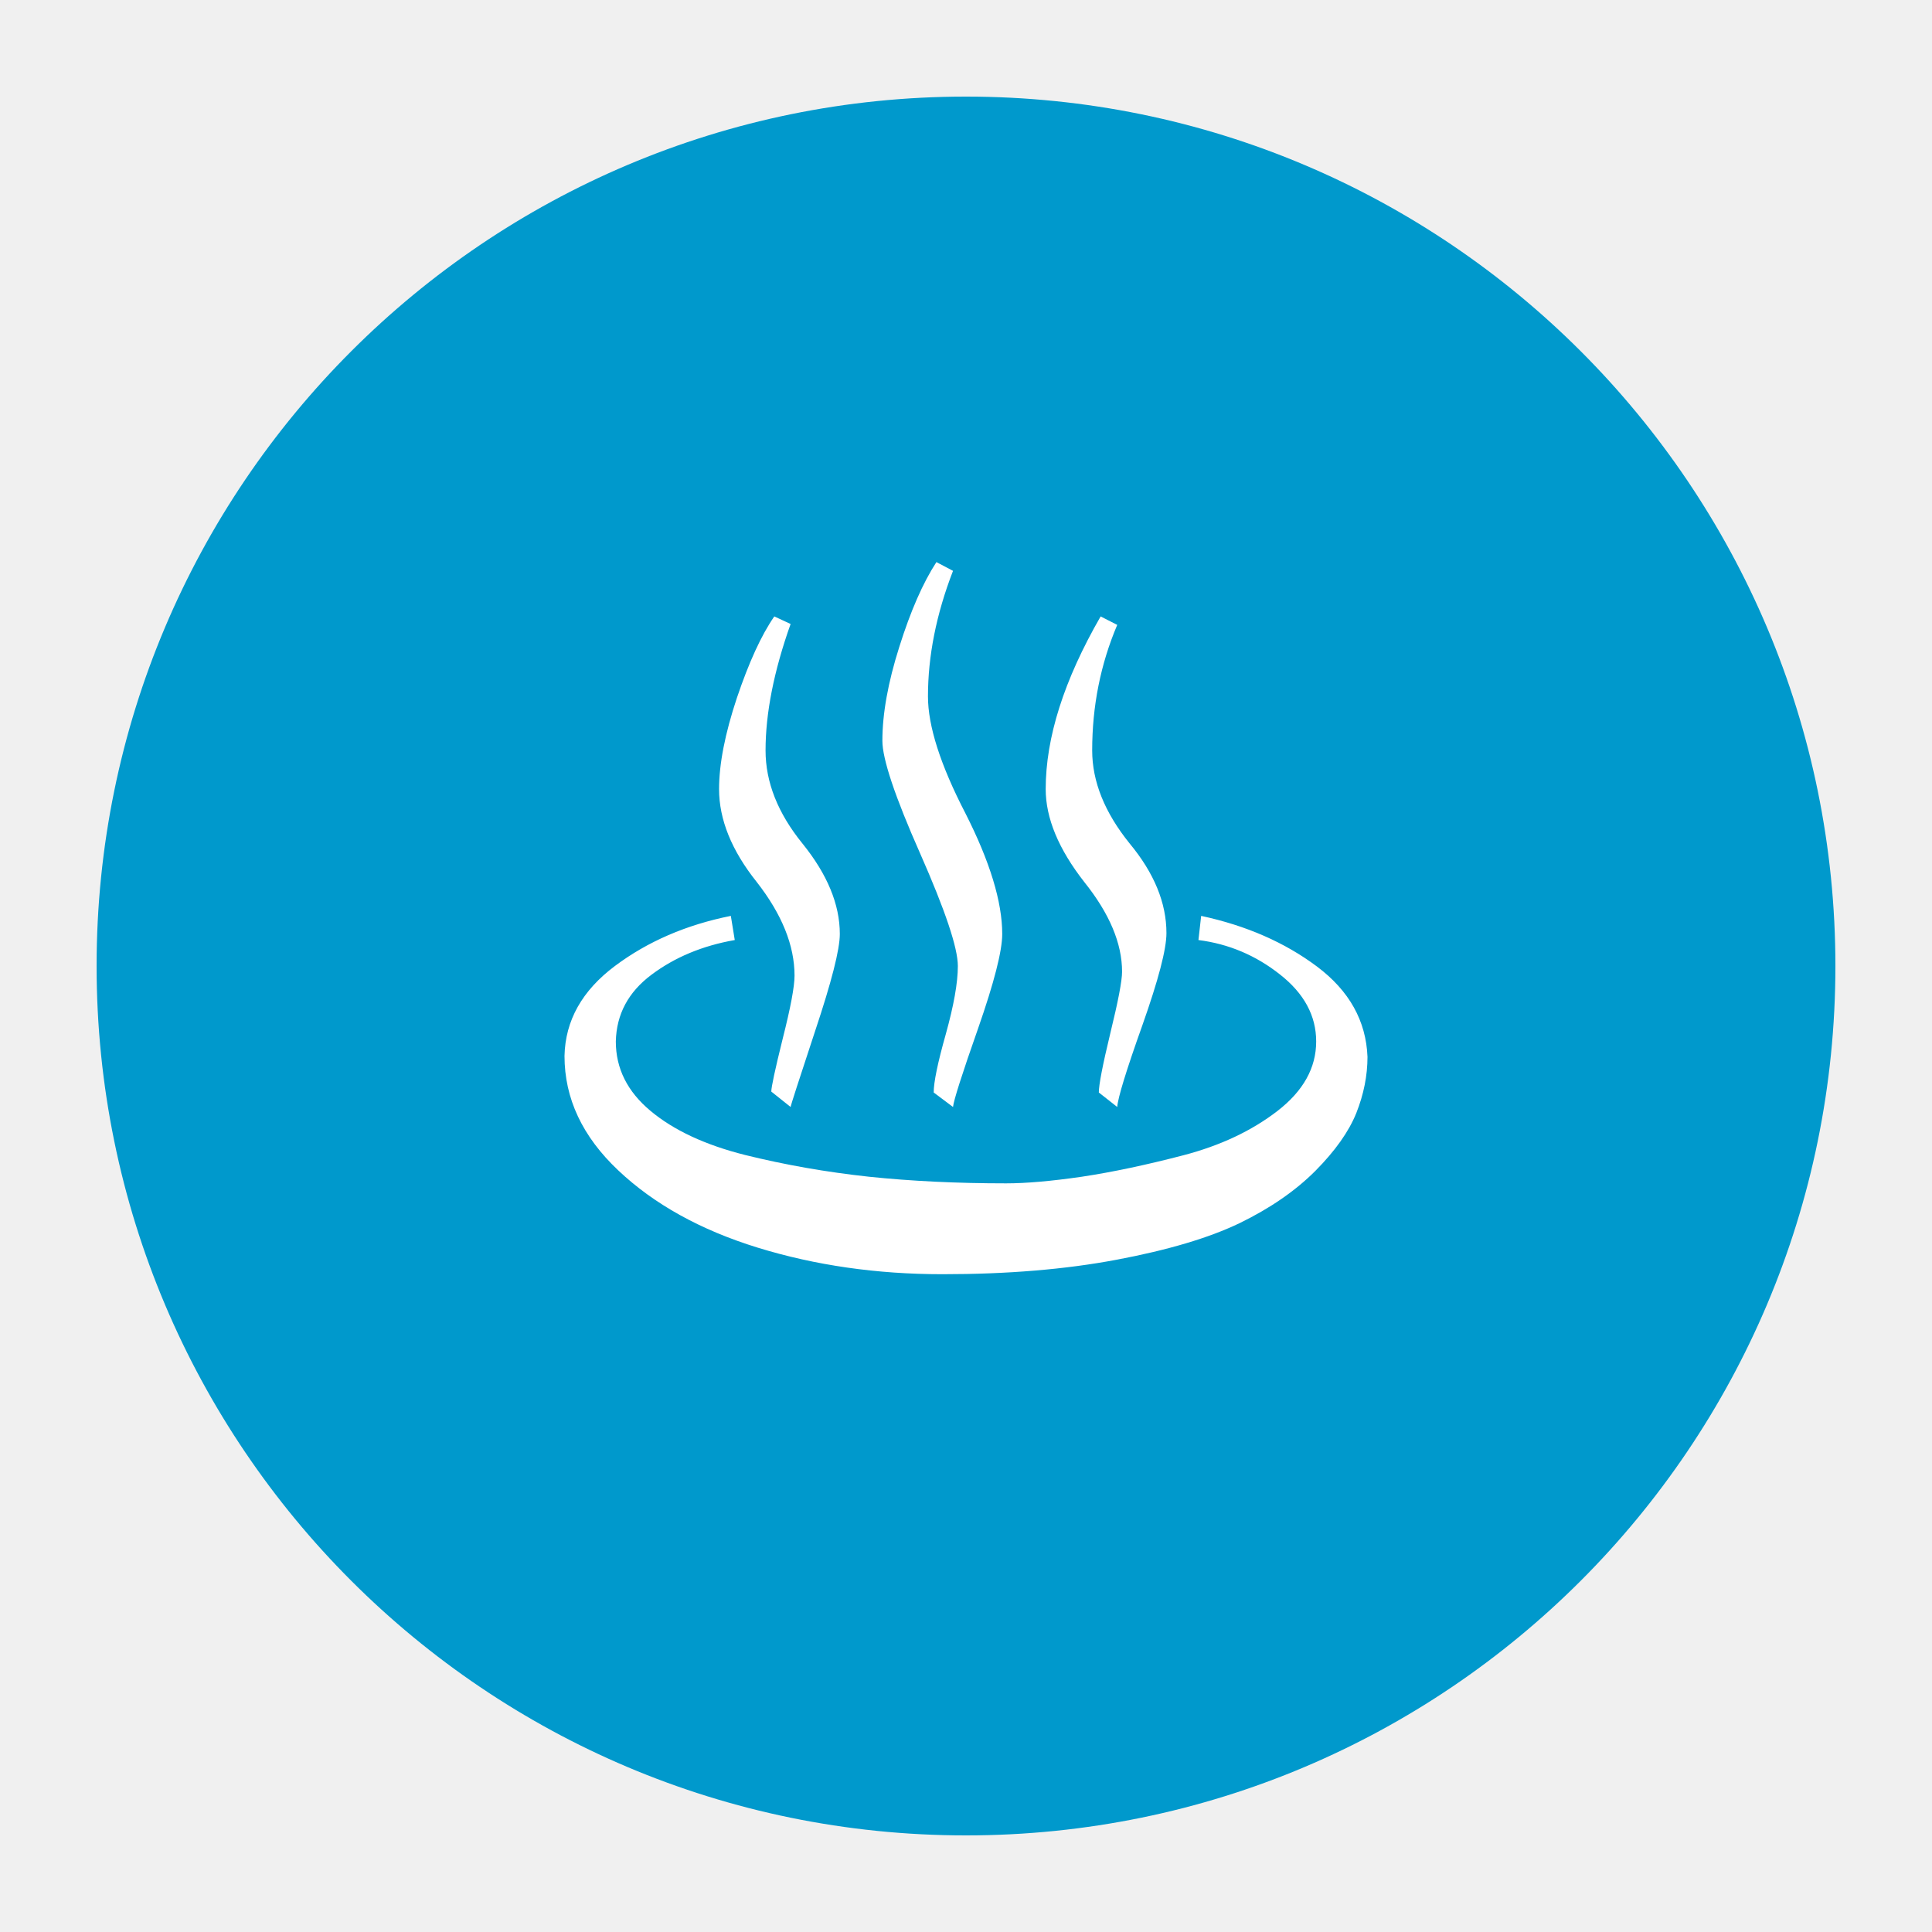
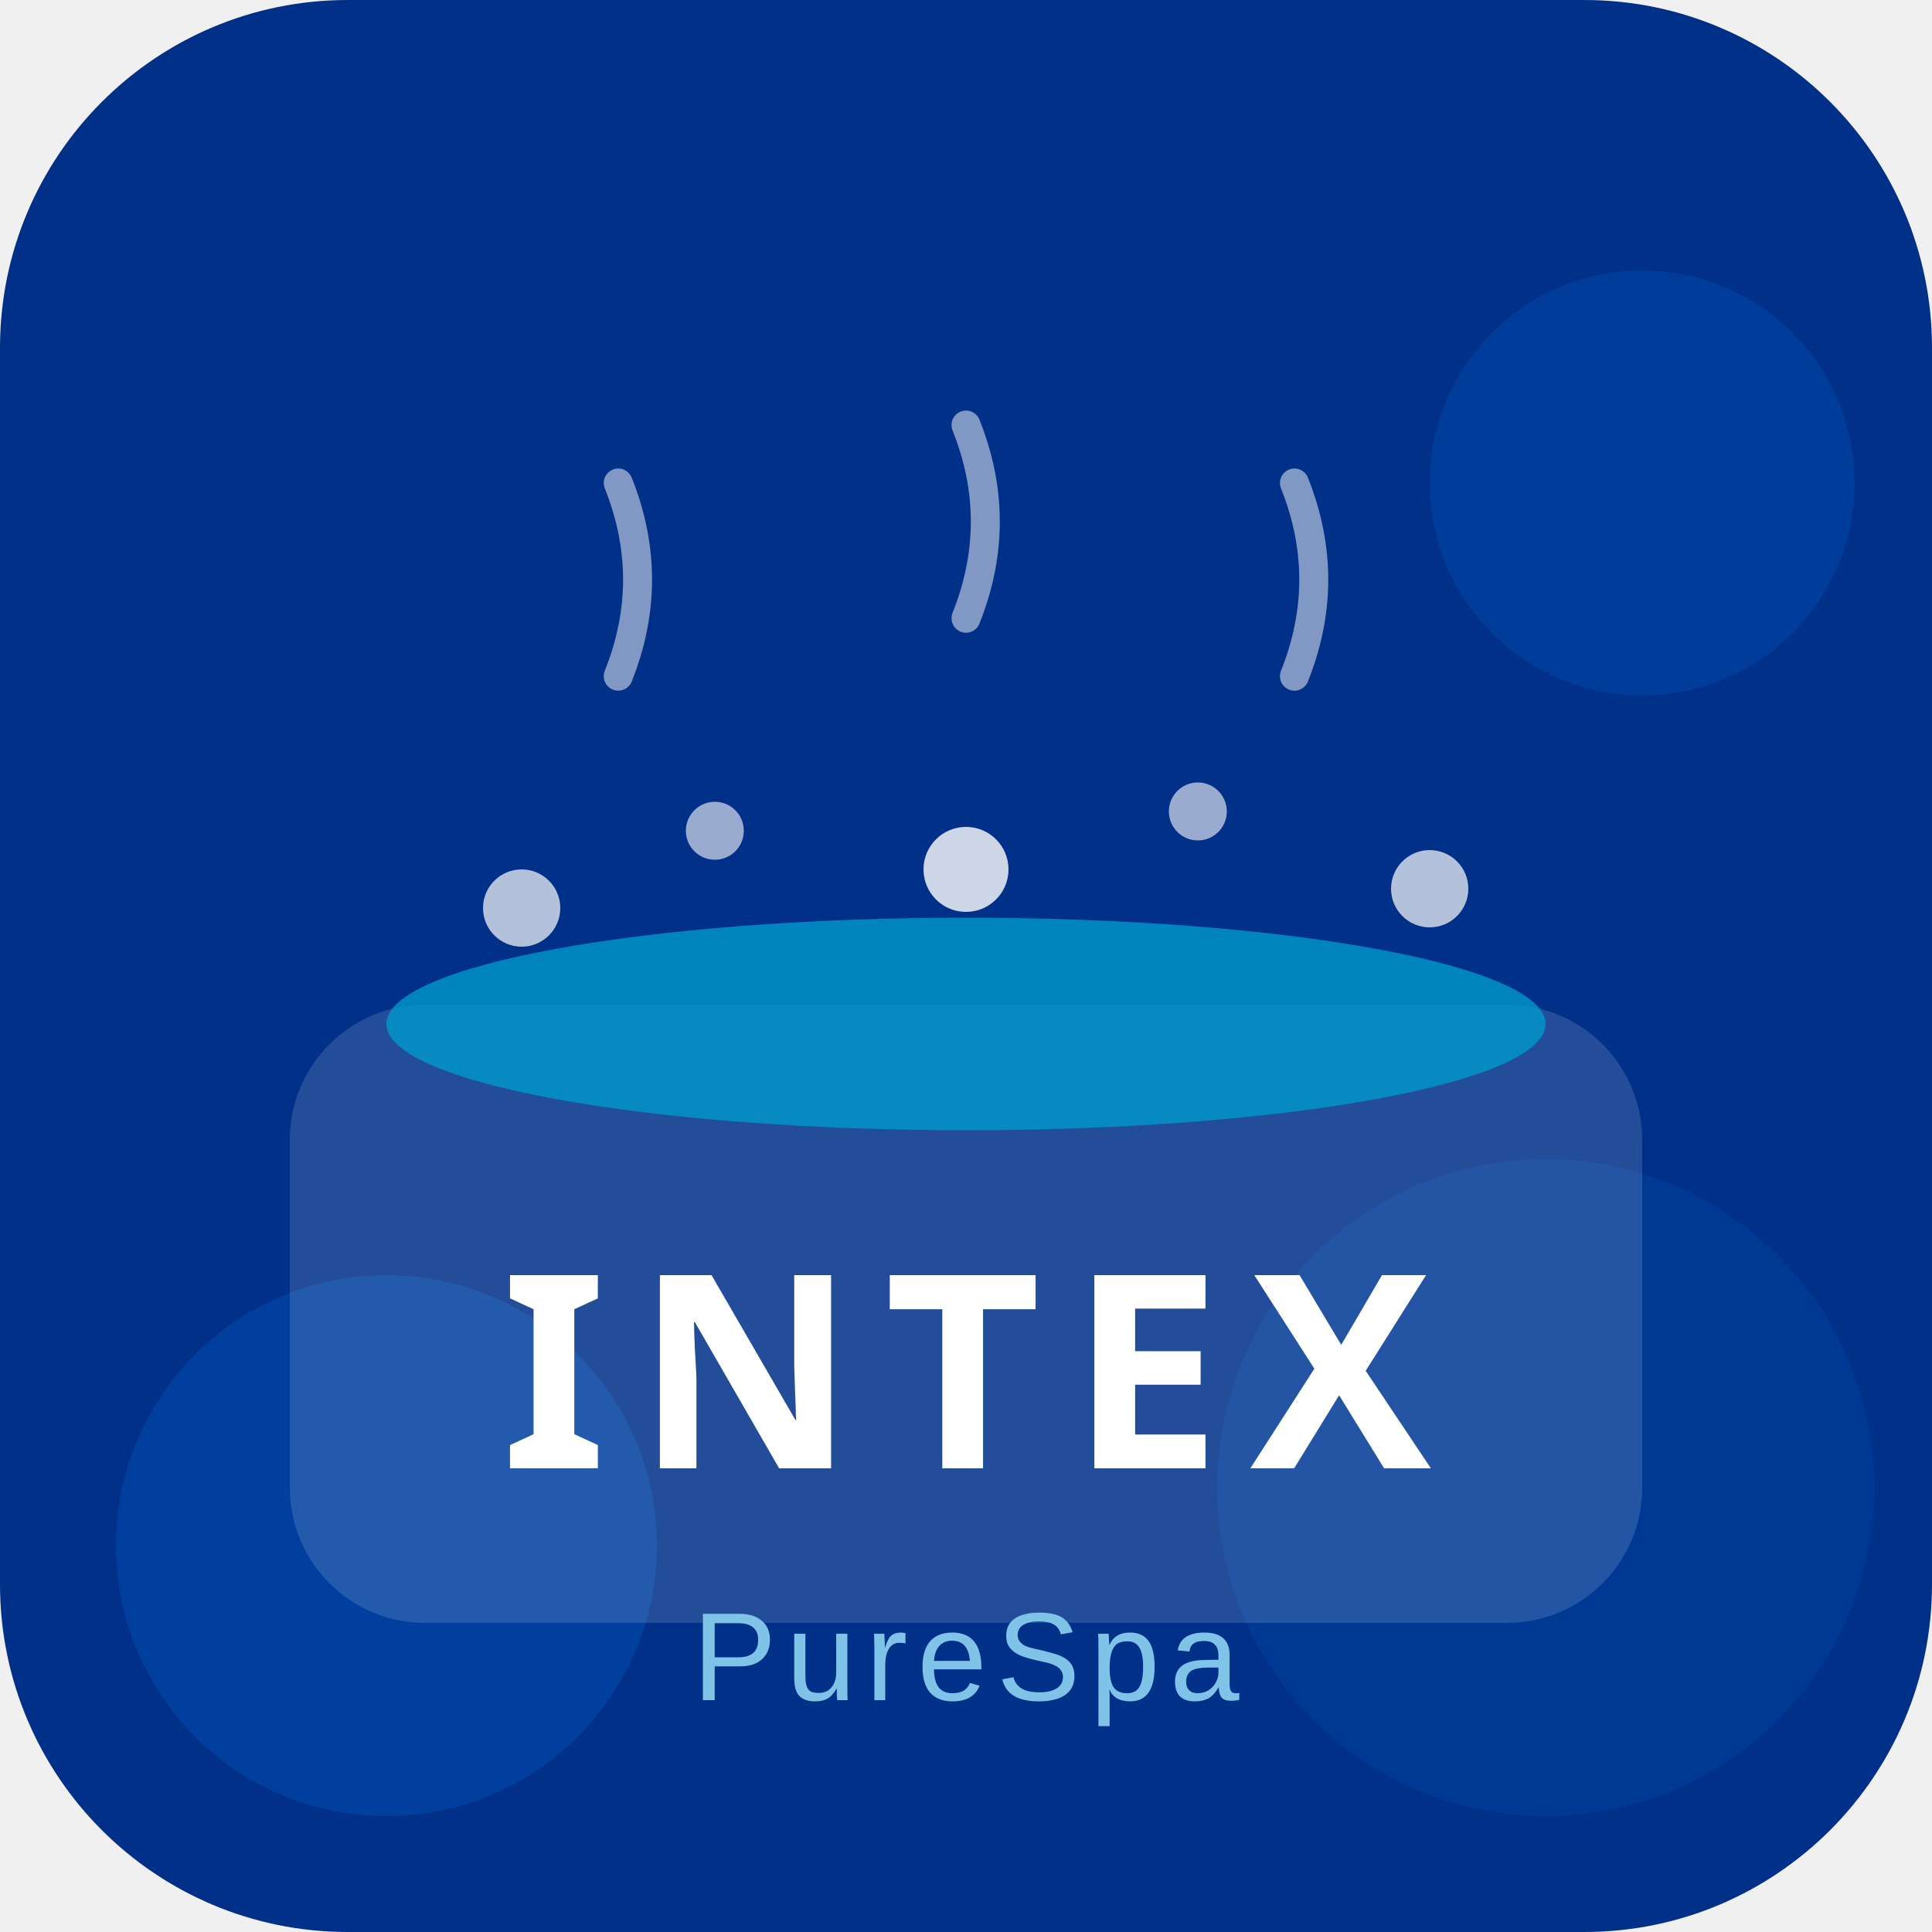
<svg xmlns="http://www.w3.org/2000/svg" viewBox="0 0 100 100">
-   <circle cx="50" cy="50" r="45" fill="#0099cc" />
-   <text x="50" y="65" font-size="50" text-anchor="middle" fill="white">♨</text>
+   <rect width="100" height="100" rx="18" fill="#003087" />
+   <circle cx="20" cy="80" r="14" fill="#004db3" opacity="0.5" />
+   <circle cx="85" cy="25" r="11" fill="#004db3" opacity="0.4" />
+   <circle cx="80" cy="77" r="17" fill="#004db3" opacity="0.3" />
+   <rect x="15" y="52" width="70" height="32" rx="7" fill="#e8f4ff" opacity="0.15" />
+   <ellipse cx="50" cy="53" rx="30" ry="5.5" fill="#0099cc" opacity="0.8" />
+   <circle cx="27" cy="47" r="2" fill="white" opacity="0.7" />
+   <circle cx="37" cy="43" r="1.5" fill="white" opacity="0.6" />
+   <circle cx="50" cy="45" r="2.2" fill="white" opacity="0.8" />
+   <circle cx="62" cy="42" r="1.5" fill="white" opacity="0.6" />
+   <circle cx="74" cy="46" r="2" fill="white" opacity="0.7" />
+   <path d="M32 35 Q34 30 32 25" stroke="white" stroke-width="1.5" fill="none" stroke-linecap="round" opacity="0.5" />
+   <path d="M50 32 Q52 27 50 22" stroke="white" stroke-width="1.5" fill="none" stroke-linecap="round" opacity="0.5" />
+   <path d="M67 35 Q69 30 67 25" stroke="white" stroke-width="1.5" fill="none" stroke-linecap="round" opacity="0.5" />
+   <text x="50" y="76" font-family="Arial Black, sans-serif" font-size="14" font-weight="900" fill="white" text-anchor="middle" letter-spacing="1.5">INTEX</text>
+   <text x="50" y="88" font-family="Arial, sans-serif" font-size="6.5" fill="#7fc4e8" text-anchor="middle" letter-spacing="0.5">PureSpa</text>
</svg>
